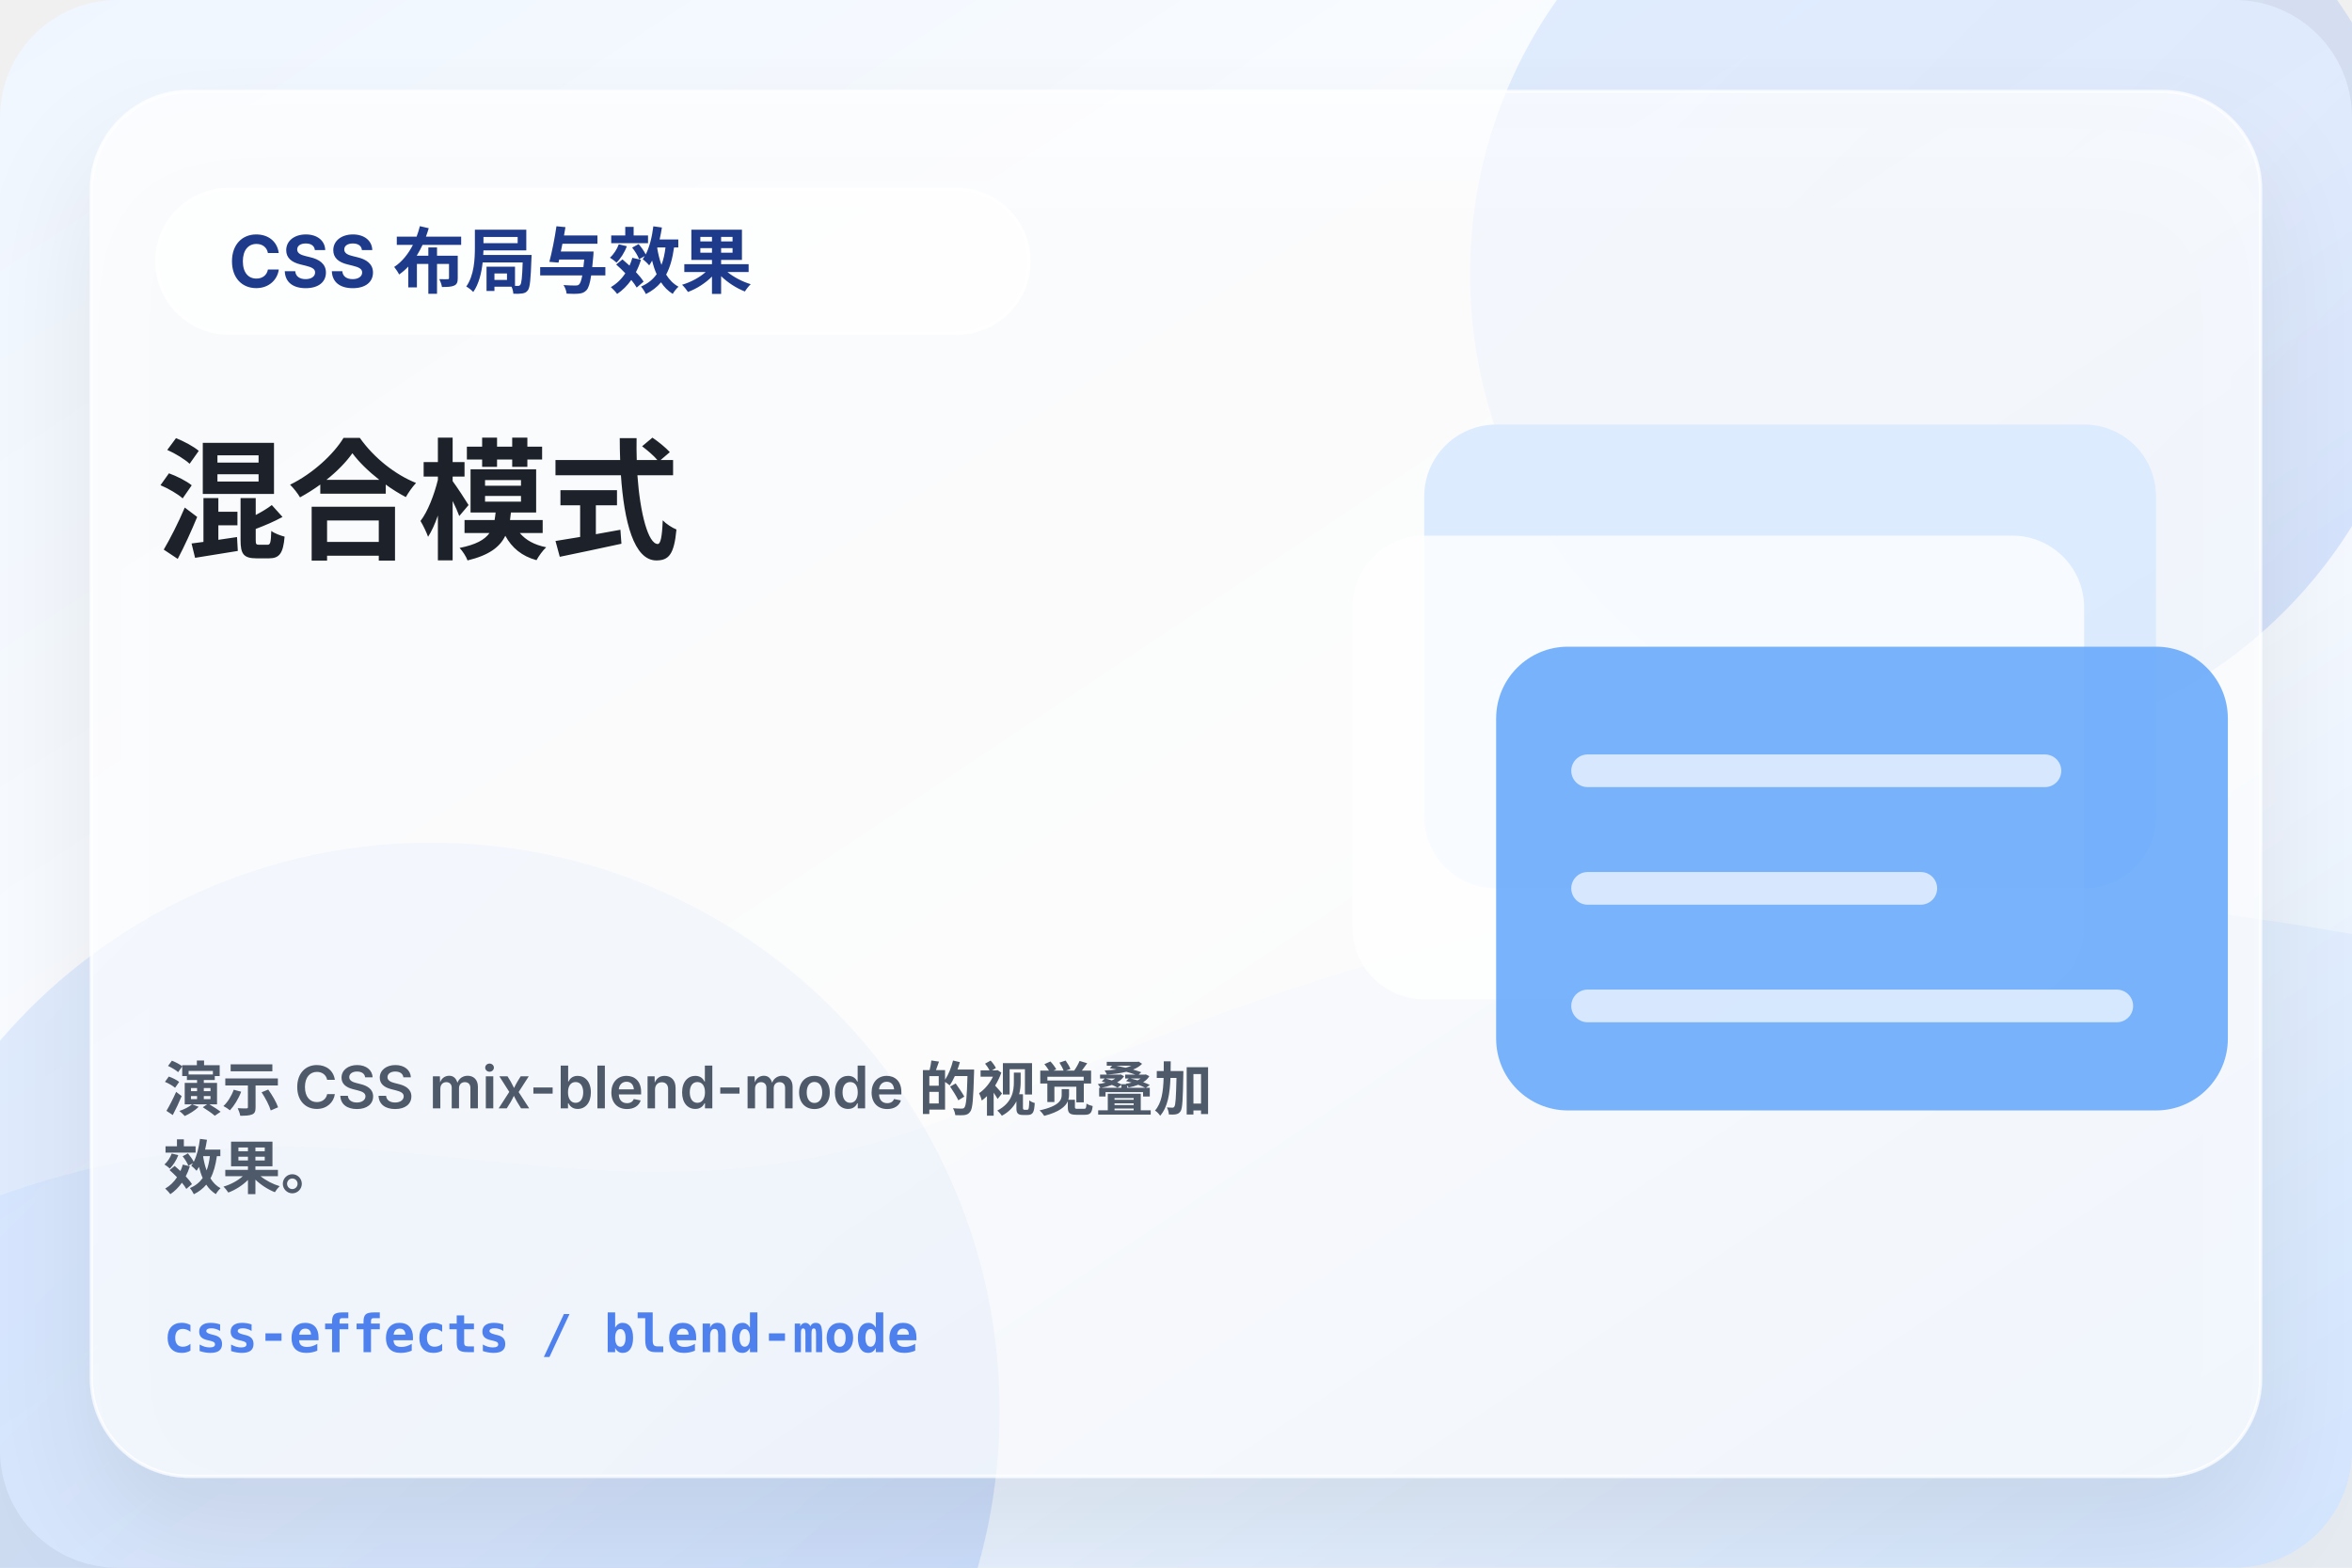
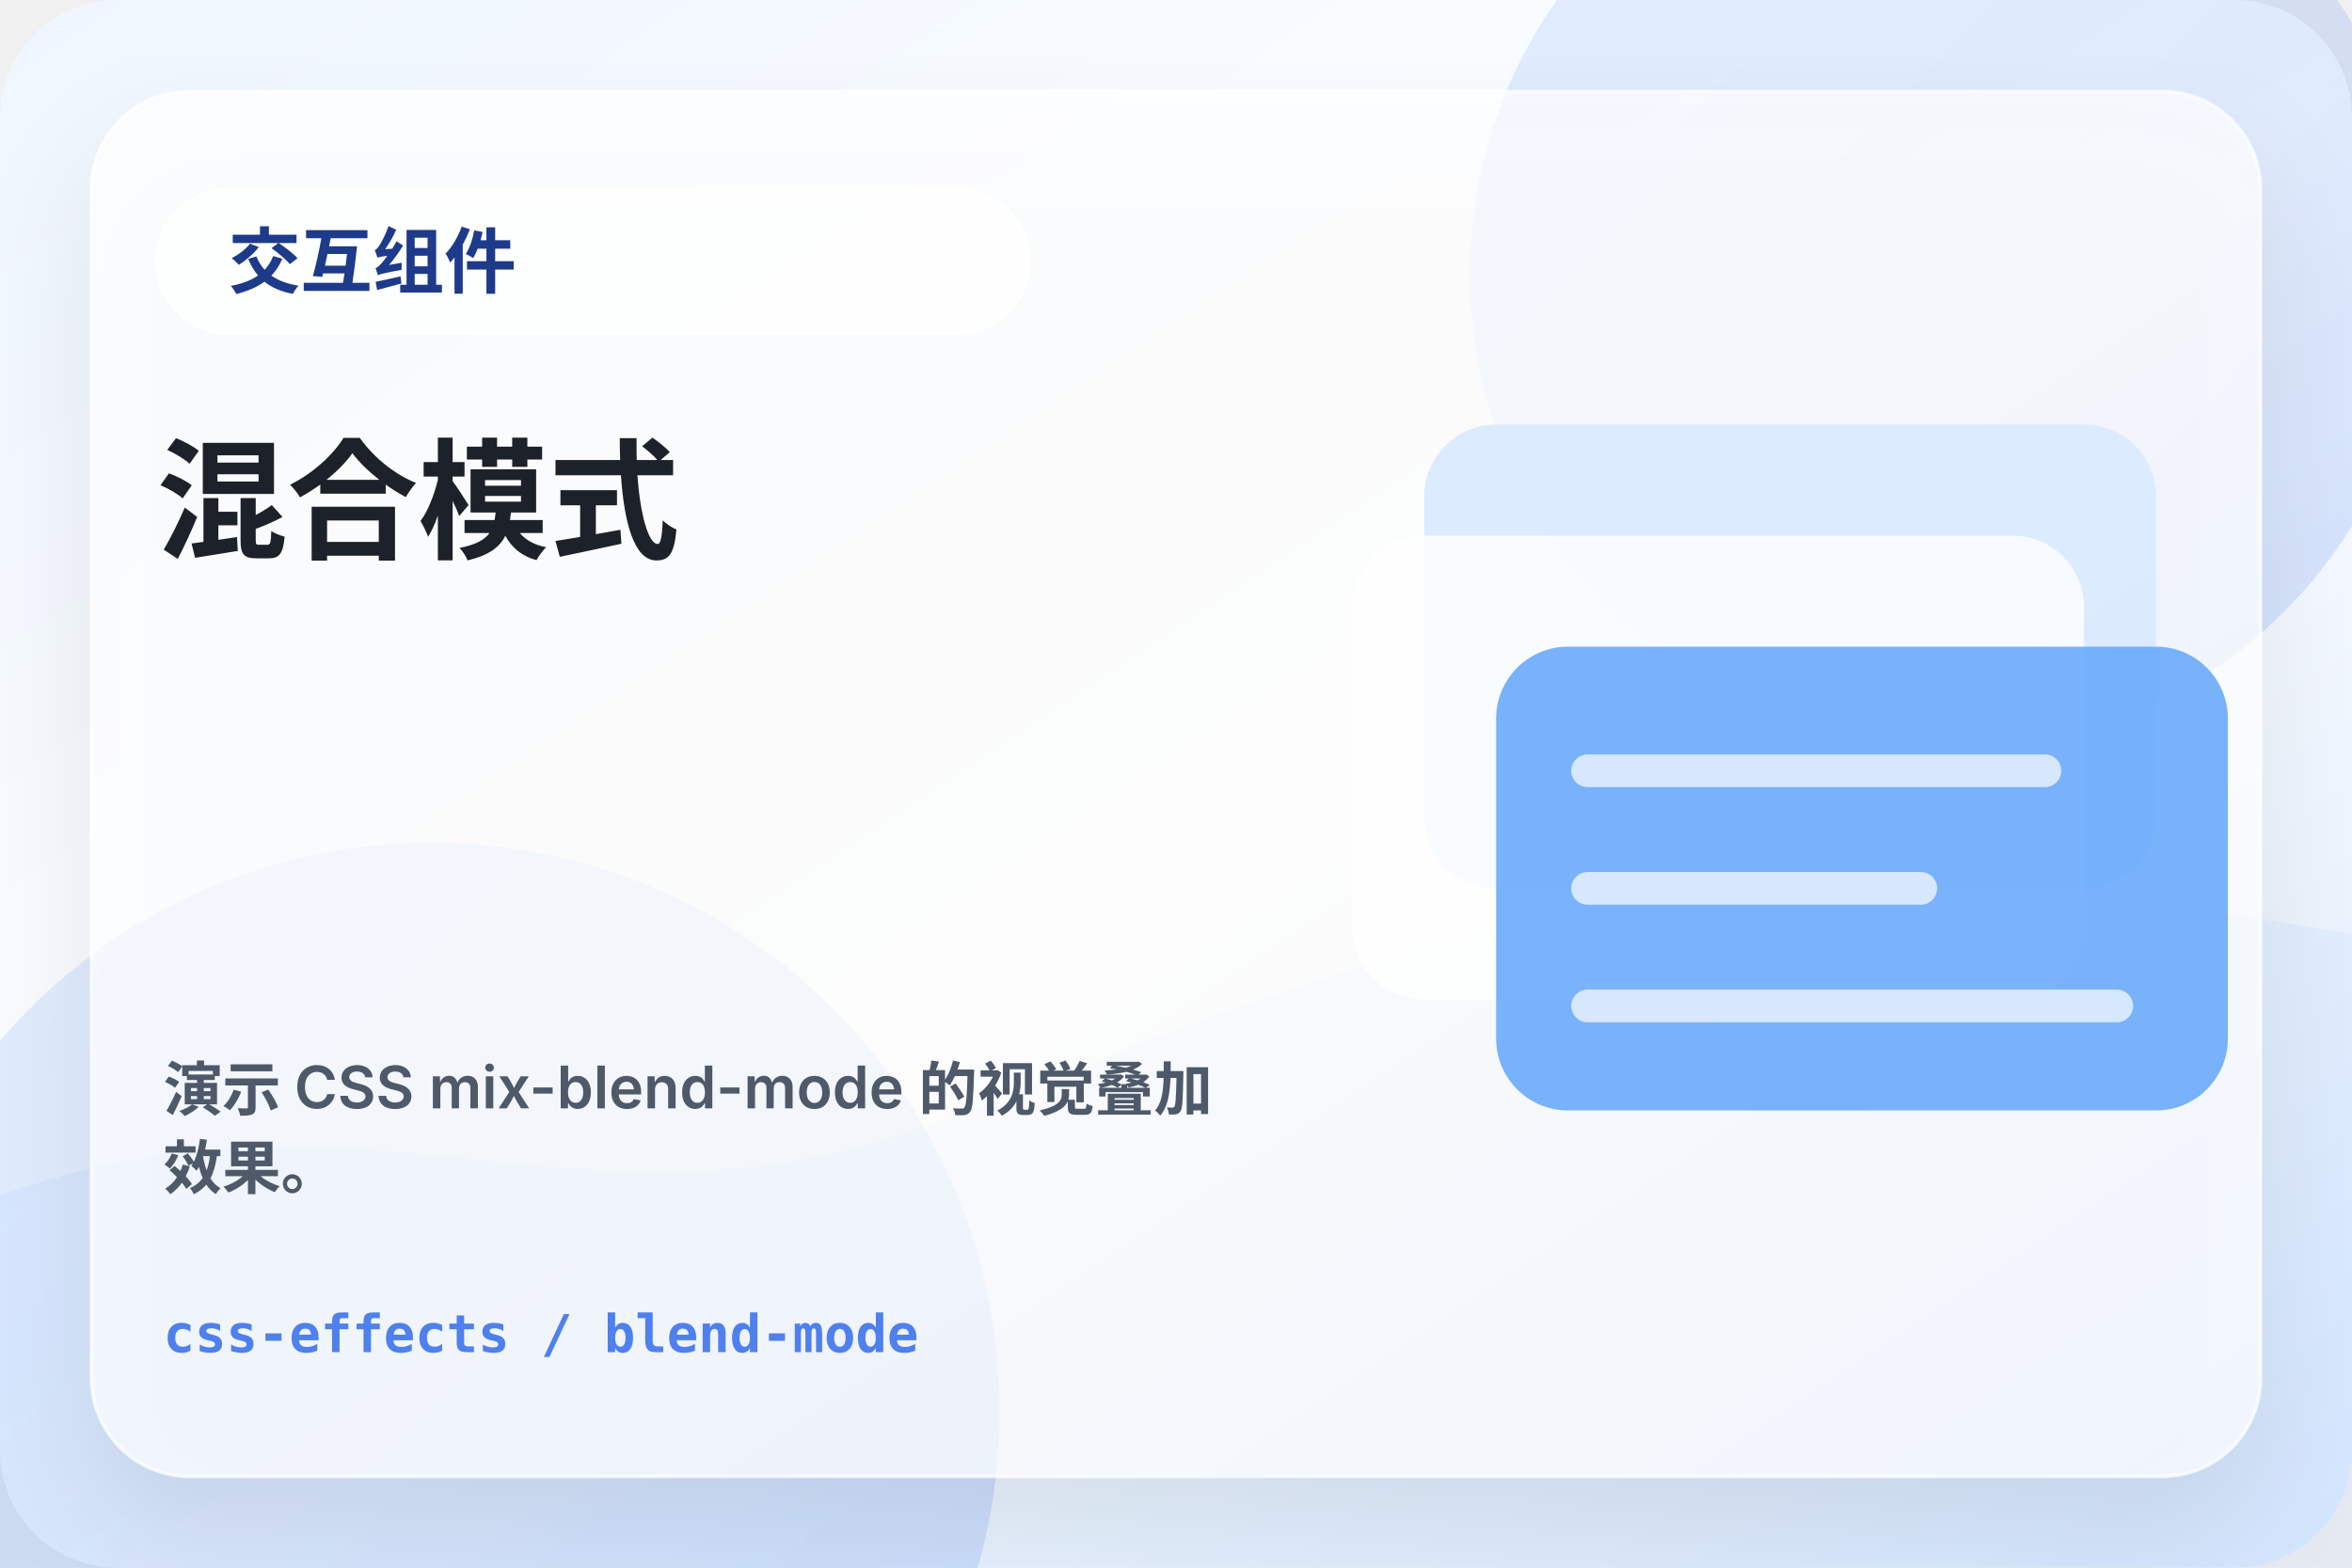
<svg xmlns="http://www.w3.org/2000/svg" viewBox="0 0 720 480" role="img" aria-labelledby="title desc">
  <defs>
    <linearGradient id="bg" x1="0" y1="0" x2="1" y2="1">
      <stop offset="0%" stop-color="#eff6ff" />
      <stop offset="54%" stop-color="#ffffff" />
      <stop offset="100%" stop-color="#dbeafe" />
    </linearGradient>
    <linearGradient id="accent" x1="0" y1="0" x2="1" y2="1">
      <stop offset="0%" stop-color="#60a5fa" />
      <stop offset="100%" stop-color="#2563eb" />
    </linearGradient>
    <filter id="shadow" x="-20%" y="-20%" width="140%" height="150%">
      <feDropShadow dx="0" dy="18" stdDeviation="18" flood-color="#1d2129" flood-opacity="0.12" />
    </filter>
    <style>
      .bg {
        fill: url(#bg);
      }
      .orb {
        fill: url(#accent);
        opacity: 0.16;
      }
      .panel {
        fill: rgba(255, 255, 255, 0.68);
        stroke: rgba(255, 255, 255, 0.72);
        filter: url(#shadow);
      }
      .tag {
        fill: #1e3a8a;
        font:
          700 22px Inter,
          'Microsoft YaHei',
          sans-serif;
        letter-spacing: 0;
      }
      .tag-bg {
        fill: rgba(255, 255, 255, 0.72);
        stroke: rgba(255, 255, 255, 0.9);
      }
      .title-line {
        fill: #1d2129;
        font:
          800 40px Inter,
          'Microsoft YaHei',
          sans-serif;
        letter-spacing: 0;
      }
      .desc-line {
        fill: #4e5969;
        font:
          600 18px Inter,
          'Microsoft YaHei',
          sans-serif;
        letter-spacing: 0;
      }
      .slug {
        fill: #2563eb;
        font:
          700 16px 'Cascadia Mono',
          Consolas,
          monospace;
        opacity: 0.8;
      }
    </style>
  </defs>
  <rect class="bg" width="720" height="480" rx="36" />
  <circle class="orb" cx="596" cy="84" r="146" />
  <circle class="orb" cx="132" cy="432" r="174" />
  <path d="M0 366 C112 326 178 384 286 344 C390 306 492 246 720 286 L720 480 L0 480 Z" fill="#60a5fa" opacity="0.08" />
  <rect class="panel" x="28" y="28" width="664" height="424" rx="30" />
  <rect class="tag-bg" x="48" y="58" width="267" height="44" rx="22" />
-   <text class="tag" x="70" y="88">CSS 布局与效果</text>
+   <text class="tag" x="70" y="88">交互组件</text>
  <g transform="translate(414 112)">
    <rect x="22" y="18" width="224" height="142" rx="22" fill="#dbeafe" opacity="0.95" />
    <rect x="0" y="52" width="224" height="142" rx="22" fill="#ffffff" opacity="0.78" />
    <rect x="44" y="86" width="224" height="142" rx="22" fill="#60a5fa" opacity="0.84" />
    <path d="M72 124 H212 M72 160 H174 M72 196 H234" stroke="#ffffff" stroke-width="10" stroke-linecap="round" opacity="0.7" />
  </g>
  <text class="title-line" x="48" y="168">混合模式</text>
  <text class="desc-line" x="50" y="340">演示 CSS mix-blend-mode 的视觉叠加</text>
  <text class="desc-line" x="50" y="364">效果。</text>
  <text class="slug" x="50" y="414">css-effects / blend-mode</text>
</svg>
